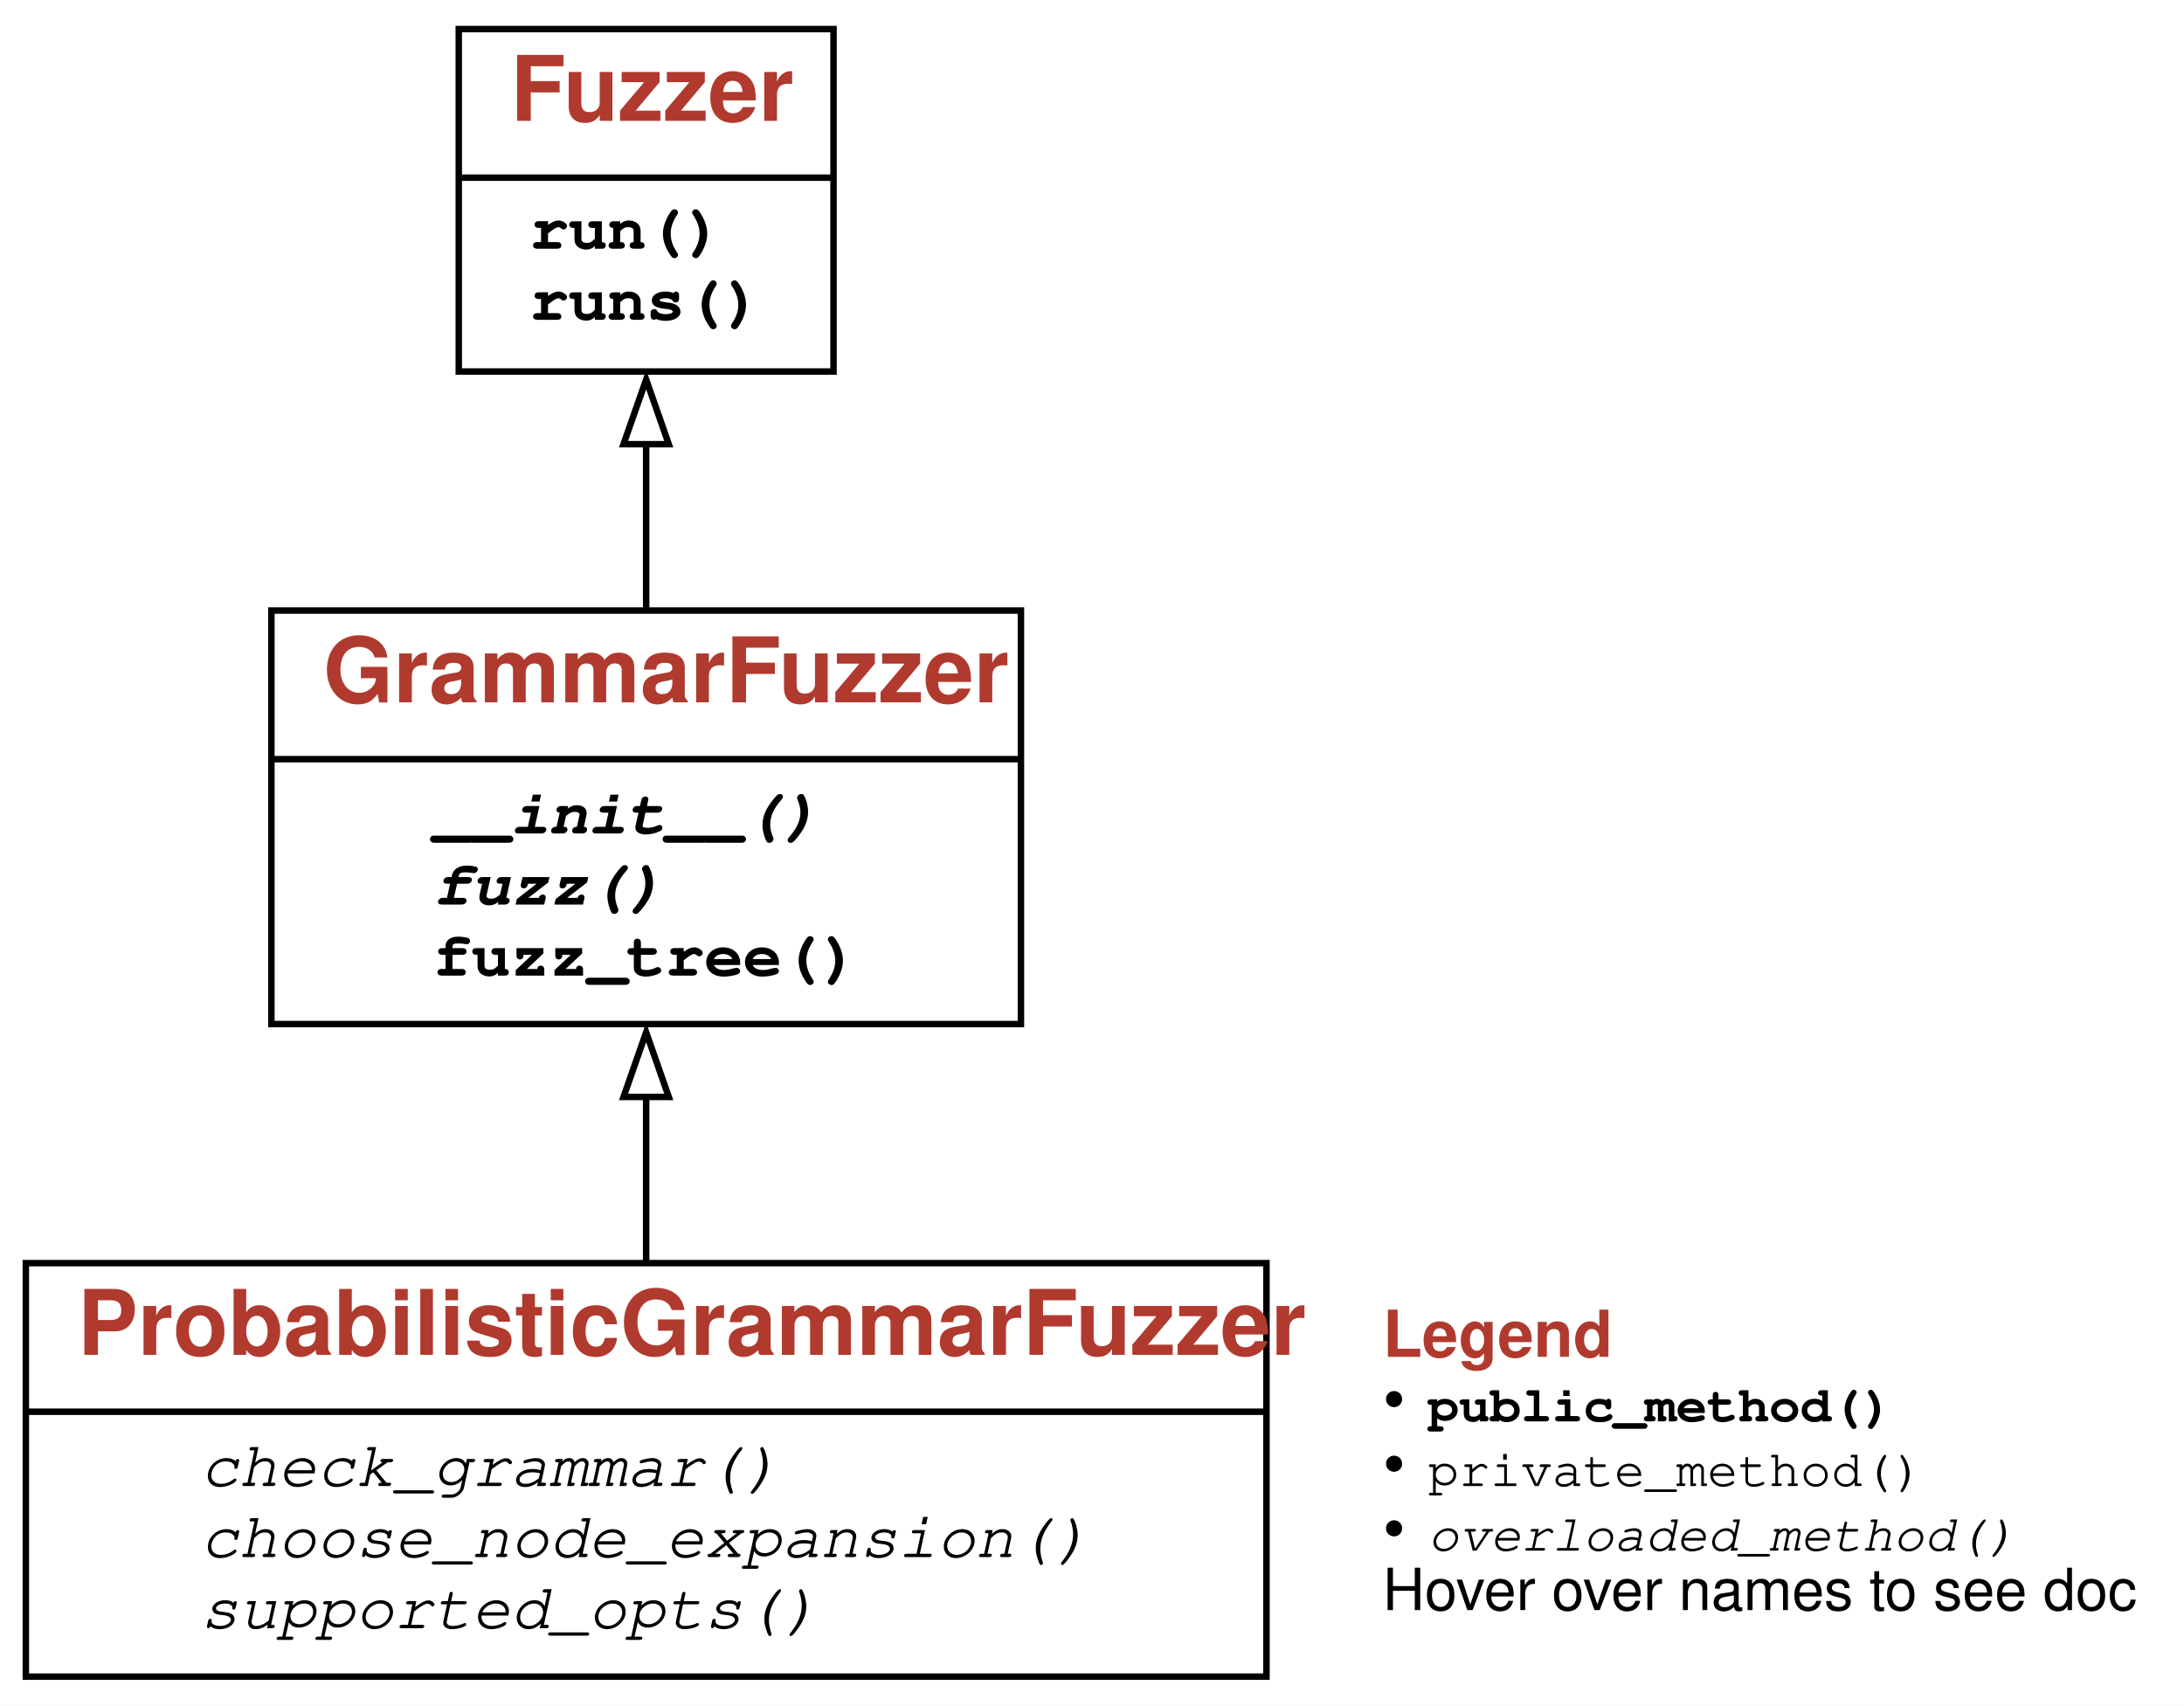
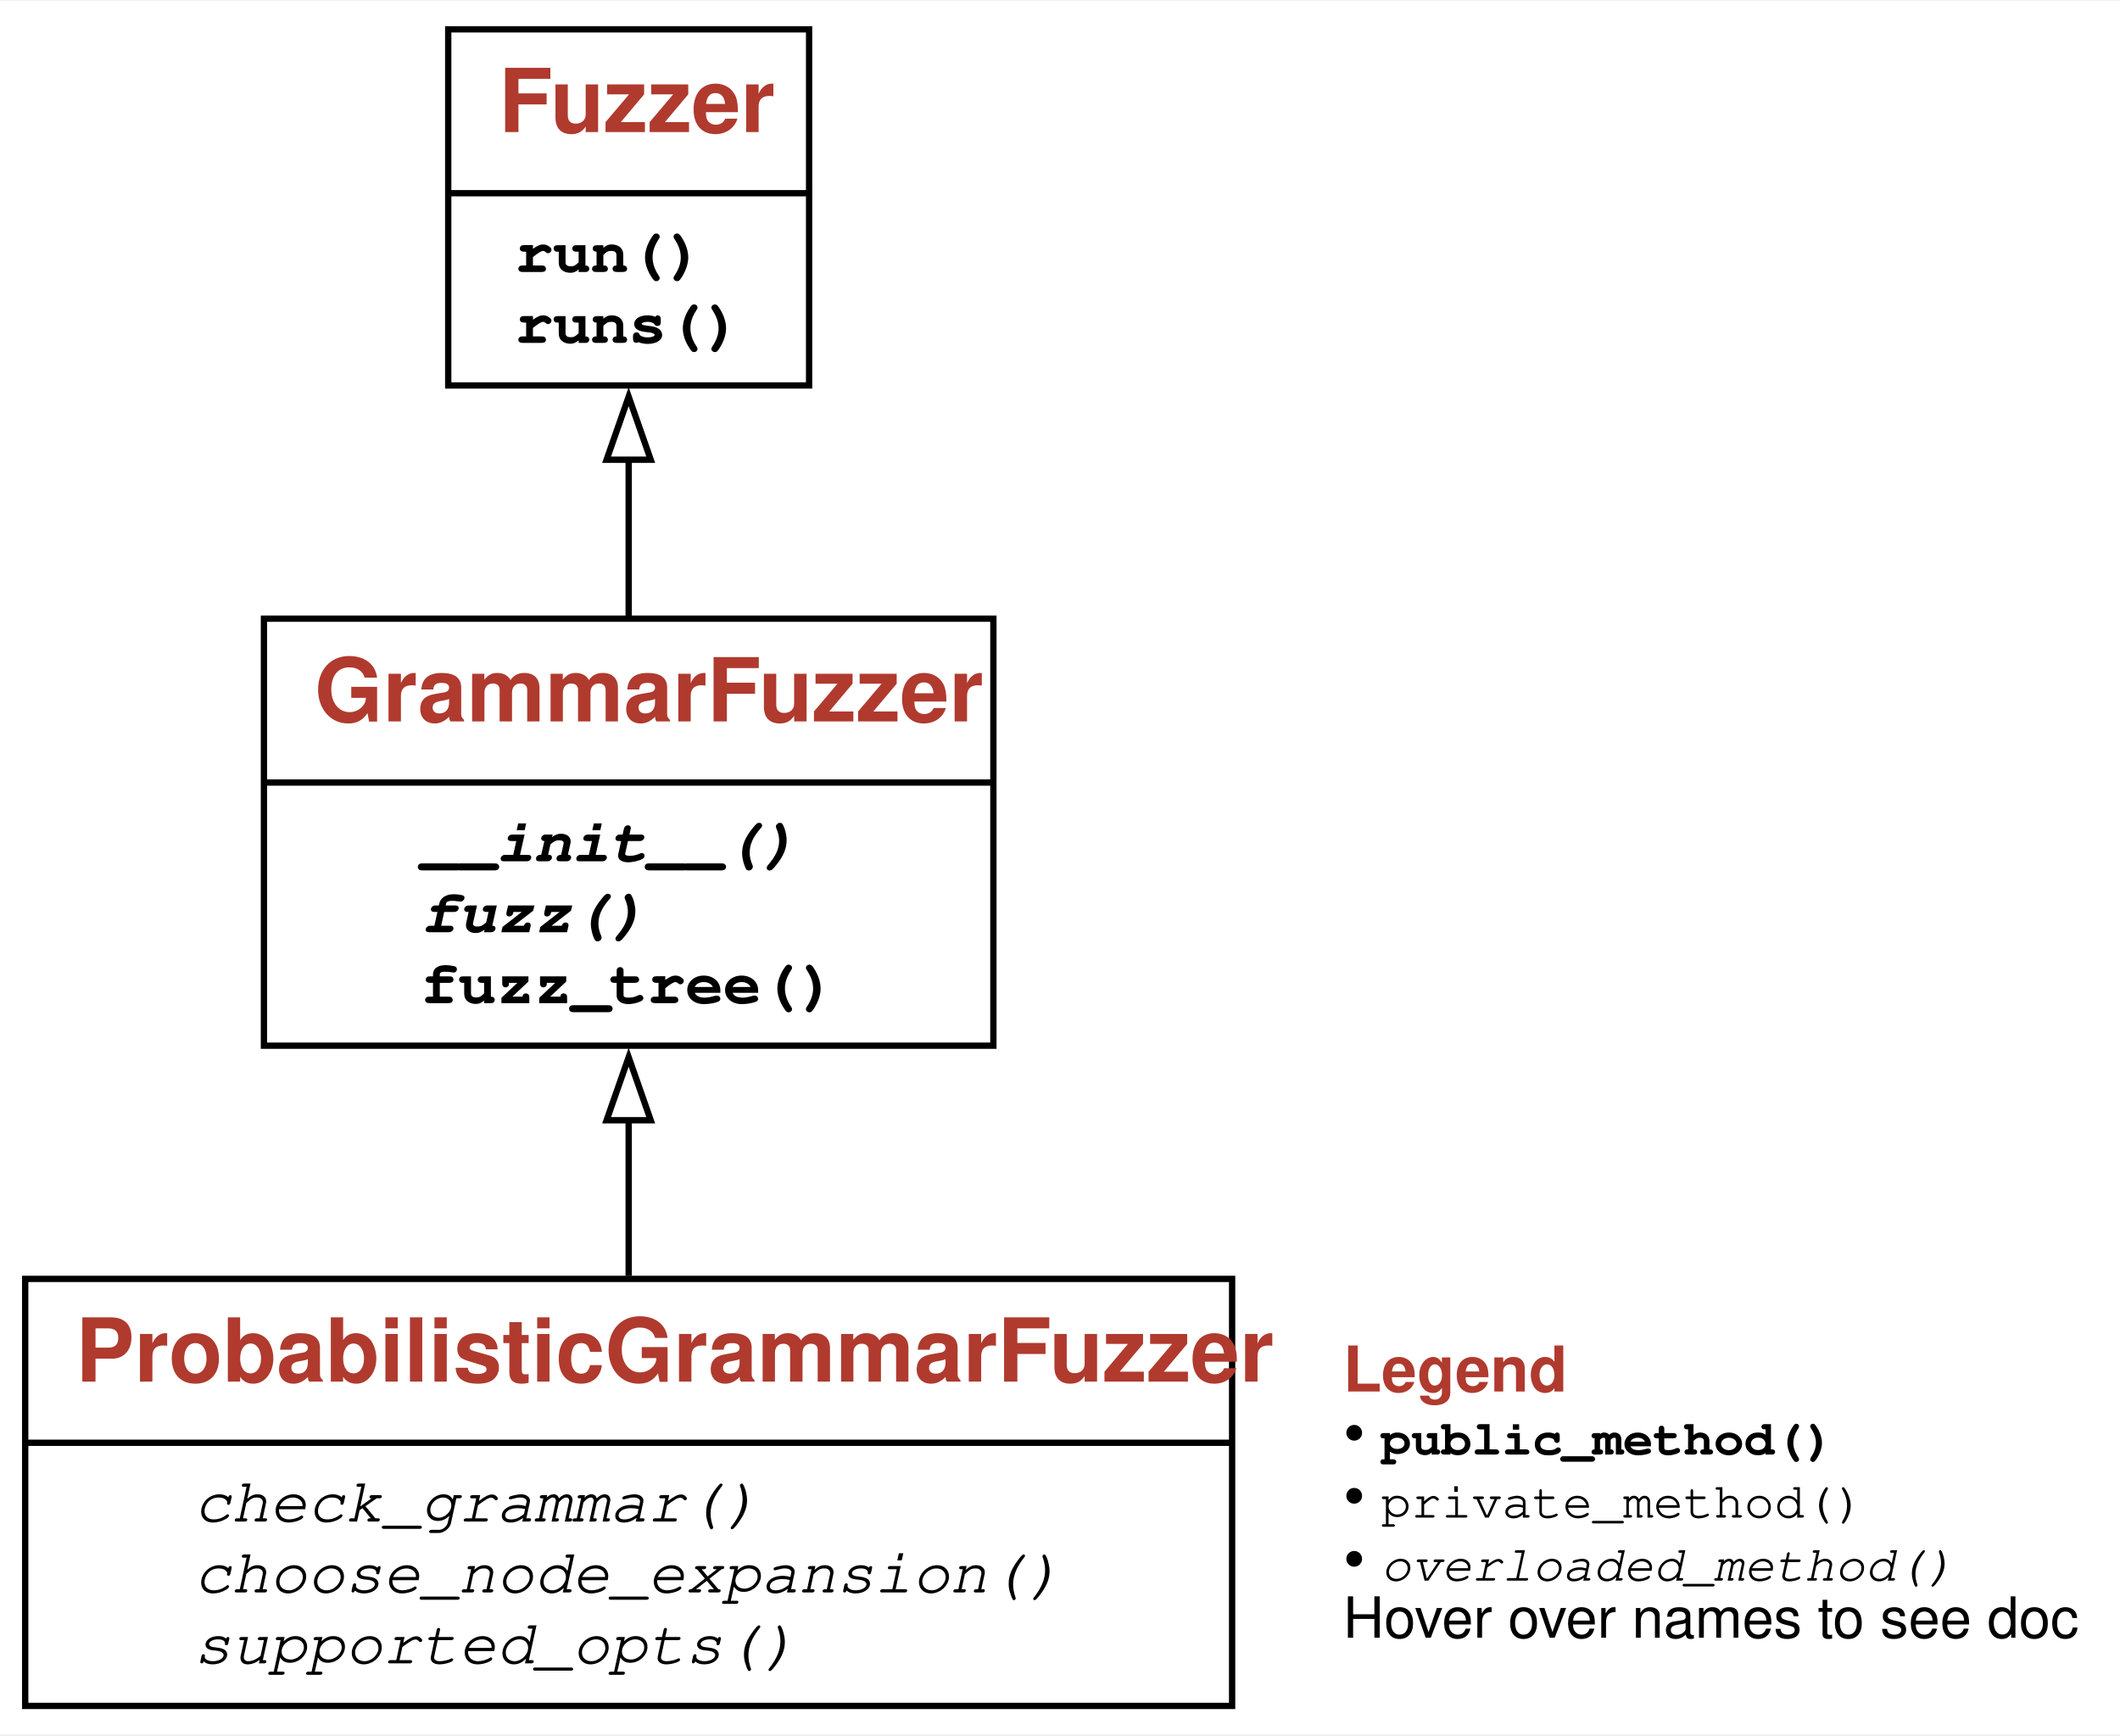
- <svg xmlns="http://www.w3.org/2000/svg" xmlns:xlink="http://www.w3.org/1999/xlink" width="338pt" height="264pt" viewBox="0.00 0.00 338.00 264.00">
-   <g id="graph0" class="graph" transform="scale(1 1) rotate(0) translate(4 260)">
+ <svg xmlns="http://www.w3.org/2000/svg" xmlns:xlink="http://www.w3.org/1999/xlink" width="336pt" height="275pt" viewBox="0.00 0.00 336.38 275.00">
+   <g id="graph0" class="graph" transform="scale(1 1) rotate(0) translate(4 271)">
    <g id="a_graph0">
      <a xlink:title="ProbabilisticGrammarFuzzer class hierarchy">
-         <polygon fill="white" stroke="none" points="-4,4 -4,-260 334,-260 334,4 -4,4" />
+         <polygon fill="white" stroke="none" points="-4,4 -4,-271 332.38,-271 332.38,4 -4,4" />
      </a>
    </g>
    <g id="node1" class="node">
      <g id="a_node1">
        <a xlink:href="#" xlink:title="class ProbabilisticGrammarFuzzer:&#10;A grammar-based fuzzer respecting probabilities in grammars.">
-           <polygon fill="none" stroke="black" points="0,-0.5 0,-64.5 192,-64.5 192,-0.5 0,-0.5" />
-           <text text-anchor="start" x="8" y="-50.3" font-family="Patua One, Helvetica, sans-serif" font-weight="bold" font-size="14.00" fill="#b03a2e">ProbabilisticGrammarFuzzer</text>
-           <polyline fill="none" stroke="black" points="0,-41.5 192,-41.5" />
+           <polygon fill="none" stroke="black" points="0,-0.5 0,-68.25 191.5,-68.25 191.5,-0.5 0,-0.5" />
+           <text text-anchor="start" x="8" y="-51.95" font-family="Patua One, Helvetica, sans-serif" font-weight="bold" font-size="14.00" fill="#b03a2e">ProbabilisticGrammarFuzzer</text>
+           <polyline fill="none" stroke="black" points="0,-42.25 191.5,-42.25" />
          <g id="a_node1_0">
            <a xlink:href="#" xlink:title="ProbabilisticGrammarFuzzer">
              <g id="a_node1_1">
                <a xlink:href="#" xlink:title="check_grammar(self) -&gt; None:&#10;Check the grammar passed">
-                   <text text-anchor="start" x="27" y="-30" font-family="'Fira Mono', 'Source Code Pro', 'Courier', monospace" font-style="italic" font-size="10.00">check_grammar()</text>
+                   <text text-anchor="start" x="26.75" y="-29.75" font-family="'Fira Mono', 'Source Code Pro', 'Courier', monospace" font-style="italic" font-size="10.00">check_grammar()</text>
                </a>
              </g>
              <g id="a_node1_2">
                <a xlink:href="#" xlink:title="choose_node_expansion(self, node: DerivationTree, children_alternatives: List[Any]) -&gt; int:&#10;Return index of expansion in `children_alternatives` to be selected.&#10;'children_alternatives`: a list of possible children for `node`.&#10;Defaults to random. To be overloaded in subclasses.">
-                   <text text-anchor="start" x="27" y="-19" font-family="'Fira Mono', 'Source Code Pro', 'Courier', monospace" font-style="italic" font-size="10.00">choose_node_expansion()</text>
+                   <text text-anchor="start" x="26.75" y="-18.5" font-family="'Fira Mono', 'Source Code Pro', 'Courier', monospace" font-style="italic" font-size="10.00">choose_node_expansion()</text>
                </a>
              </g>
              <g id="a_node1_3">
                <a xlink:href="#" xlink:title="supported_opts(self) -&gt; Set[str]:&#10;Set of supported options. To be overloaded in subclasses.">
-                   <text text-anchor="start" x="27" y="-8" font-family="'Fira Mono', 'Source Code Pro', 'Courier', monospace" font-style="italic" font-size="10.00">supported_opts()</text>
+                   <text text-anchor="start" x="26.75" y="-7.25" font-family="'Fira Mono', 'Source Code Pro', 'Courier', monospace" font-style="italic" font-size="10.00">supported_opts()</text>
                </a>
              </g>
            </a>
          </g>
        </a>
      </g>
    </g>
    <g id="node2" class="node">
      <g id="a_node2">
        <a xlink:href="GrammarFuzzer.ipynb" xlink:title="class GrammarFuzzer:&#10;Produce strings from grammars efficiently, using derivation trees.">
-           <polygon fill="none" stroke="black" points="38,-101.5 38,-165.5 154,-165.5 154,-101.5 38,-101.5" />
-           <text text-anchor="start" x="46" y="-151.3" font-family="Patua One, Helvetica, sans-serif" font-weight="bold" font-size="14.00" fill="#b03a2e">GrammarFuzzer</text>
-           <polyline fill="none" stroke="black" points="38,-142.5 154,-142.5" />
+           <polygon fill="none" stroke="black" points="37.88,-105.25 37.88,-173 153.62,-173 153.62,-105.25 37.88,-105.25" />
+           <text text-anchor="start" x="45.88" y="-156.7" font-family="Patua One, Helvetica, sans-serif" font-weight="bold" font-size="14.00" fill="#b03a2e">GrammarFuzzer</text>
+           <polyline fill="none" stroke="black" points="37.88,-147 153.62,-147" />
          <g id="a_node2_4">
            <a xlink:href="#" xlink:title="GrammarFuzzer">
              <g id="a_node2_5">
                <a xlink:href="GrammarFuzzer.ipynb" xlink:title="__init__(self, grammar: Dict[str, List[Expansion]], start_symbol: str = '&lt;start&gt;', min_nonterminals: int = 0, max_nonterminals: int = 10, disp: bool = False, log: Union[bool, int] = False) -&gt; None:&#10;Produce strings from `grammar`, starting with `start_symbol`.&#10;If `min_nonterminals` or `max_nonterminals` is given, use them as limits&#10;for the number of nonterminals produced.&#10;If `disp` is set, display the intermediate derivation trees.&#10;If `log` is set, show intermediate steps as text on standard output.">
-                   <text text-anchor="start" x="63" y="-131" font-family="'Fira Mono', 'Source Code Pro', 'Courier', monospace" font-weight="bold" font-style="italic" font-size="10.00">__init__()</text>
+                   <text text-anchor="start" x="62.75" y="-134.5" font-family="'Fira Mono', 'Source Code Pro', 'Courier', monospace" font-weight="bold" font-style="italic" font-size="10.00">__init__()</text>
                </a>
              </g>
              <g id="a_node2_6">
                <a xlink:href="GrammarFuzzer.ipynb" xlink:title="fuzz(self) -&gt; str:&#10;Produce a string from the grammar.">
-                   <text text-anchor="start" x="63" y="-120" font-family="'Fira Mono', 'Source Code Pro', 'Courier', monospace" font-weight="bold" font-style="italic" font-size="10.00">fuzz()</text>
+                   <text text-anchor="start" x="62.75" y="-123.25" font-family="'Fira Mono', 'Source Code Pro', 'Courier', monospace" font-weight="bold" font-style="italic" font-size="10.00">fuzz()</text>
                </a>
              </g>
              <g id="a_node2_7">
                <a xlink:href="GrammarFuzzer.ipynb" xlink:title="fuzz_tree(self) -&gt; DerivationTree:&#10;Produce a derivation tree from the grammar.">
-                   <text text-anchor="start" x="63" y="-109" font-family="'Fira Mono', 'Source Code Pro', 'Courier', monospace" font-weight="bold" font-size="10.00">fuzz_tree()</text>
+                   <text text-anchor="start" x="62.75" y="-112" font-family="'Fira Mono', 'Source Code Pro', 'Courier', monospace" font-weight="bold" font-size="10.00">fuzz_tree()</text>
                </a>
              </g>
            </a>
          </g>
        </a>
      </g>
    </g>
    <g id="edge1" class="edge">
-       <path fill="none" stroke="black" d="M96,-64.28C96,-72.57 96,-81.68 96,-90.47" />
-       <polygon fill="none" stroke="black" points="92.5,-90.22 96,-100.22 99.5,-90.22 92.5,-90.22" />
+       <path fill="none" stroke="black" d="M95.75,-68.73C95.75,-76.62 95.75,-85.16 95.75,-93.45" />
+       <polygon fill="none" stroke="black" points="92.25,-93.42 95.75,-103.42 99.25,-93.42 92.25,-93.42" />
    </g>
    <g id="node3" class="node">
      <g id="a_node3">
        <a xlink:href="Fuzzer.ipynb" xlink:title="class Fuzzer:&#10;Base class for fuzzers.">
-           <polygon fill="none" stroke="black" points="67,-202.5 67,-255.5 125,-255.5 125,-202.5 67,-202.5" />
-           <text text-anchor="start" x="75" y="-241.3" font-family="Patua One, Helvetica, sans-serif" font-weight="bold" font-size="14.00" fill="#b03a2e">Fuzzer</text>
-           <polyline fill="none" stroke="black" points="67,-232.5 125,-232.5" />
+           <polygon fill="none" stroke="black" points="67.12,-210 67.12,-266.5 124.38,-266.5 124.38,-210 67.12,-210" />
+           <text text-anchor="start" x="75.12" y="-250.2" font-family="Patua One, Helvetica, sans-serif" font-weight="bold" font-size="14.00" fill="#b03a2e">Fuzzer</text>
+           <polyline fill="none" stroke="black" points="67.12,-240.5 124.38,-240.5" />
          <g id="a_node3_8">
            <a xlink:href="#" xlink:title="Fuzzer">
              <g id="a_node3_9">
                <a xlink:href="Fuzzer.ipynb" xlink:title="run(self, runner: Fuzzer.Runner = &lt;Fuzzer.Runner object&gt;) -&gt; Tuple[subprocess.CompletedProcess, str]:&#10;Run `runner` with fuzz input">
-                   <text text-anchor="start" x="78" y="-221.5" font-family="'Fira Mono', 'Source Code Pro', 'Courier', monospace" font-weight="bold" font-size="10.00">run()</text>
+                   <text text-anchor="start" x="77.75" y="-228" font-family="'Fira Mono', 'Source Code Pro', 'Courier', monospace" font-weight="bold" font-size="10.00">run()</text>
                </a>
              </g>
              <g id="a_node3_10">
                <a xlink:href="Fuzzer.ipynb" xlink:title="runs(self, runner: Fuzzer.Runner = &lt;Fuzzer.PrintRunner object&gt;, trials: int = 10) -&gt; List[Tuple[subprocess.CompletedProcess, str]]:&#10;Run `runner` with fuzz input, `trials` times">
-                   <text text-anchor="start" x="78" y="-210.5" font-family="'Fira Mono', 'Source Code Pro', 'Courier', monospace" font-weight="bold" font-size="10.00">runs()</text>
+                   <text text-anchor="start" x="77.75" y="-216.75" font-family="'Fira Mono', 'Source Code Pro', 'Courier', monospace" font-weight="bold" font-size="10.00">runs()</text>
                </a>
              </g>
            </a>
          </g>
        </a>
      </g>
    </g>
    <g id="edge2" class="edge">
-       <path fill="none" stroke="black" d="M96,-165.37C96,-173.71 96,-182.81 96,-191.43" />
-       <polygon fill="none" stroke="black" points="92.5,-191.25 96,-201.25 99.5,-191.25 92.5,-191.25" />
+       <path fill="none" stroke="black" d="M95.75,-173.28C95.75,-181.35 95.75,-190.05 95.75,-198.35" />
+       <polygon fill="none" stroke="black" points="92.25,-198.22 95.75,-208.22 99.25,-198.22 92.25,-198.22" />
    </g>
    <g id="node4" class="node">
-       <text text-anchor="start" x="210" y="-50" font-family="Patua One, Helvetica, sans-serif" font-weight="bold" font-size="10.00" fill="#b03a2e">Legend</text>
-       <text text-anchor="start" x="210" y="-40" font-family="Patua One, Helvetica, sans-serif" font-size="10.00">• </text>
-       <text text-anchor="start" x="217" y="-40" font-family="'Fira Mono', 'Source Code Pro', 'Courier', monospace" font-weight="bold" font-size="8.00">public_method()</text>
-       <text text-anchor="start" x="210" y="-30" font-family="Patua One, Helvetica, sans-serif" font-size="10.00">• </text>
-       <text text-anchor="start" x="217" y="-30" font-family="'Fira Mono', 'Source Code Pro', 'Courier', monospace" font-size="8.00">private_method()</text>
-       <text text-anchor="start" x="210" y="-20" font-family="Patua One, Helvetica, sans-serif" font-size="10.00">• </text>
-       <text text-anchor="start" x="217" y="-20" font-family="'Fira Mono', 'Source Code Pro', 'Courier', monospace" font-style="italic" font-size="8.00">overloaded_method()</text>
-       <text text-anchor="start" x="210" y="-10.8" font-family="Helvetica,sans-Serif" font-size="9.00">Hover over names to see doc</text>
+       <text text-anchor="start" x="209.12" y="-50.38" font-family="Patua One, Helvetica, sans-serif" font-weight="bold" font-size="10.00" fill="#b03a2e">Legend</text>
+       <text text-anchor="start" x="209.12" y="-40.38" font-family="Patua One, Helvetica, sans-serif" font-size="10.00">• </text>
+       <text text-anchor="start" x="215.12" y="-40.38" font-family="'Fira Mono', 'Source Code Pro', 'Courier', monospace" font-weight="bold" font-size="8.00">public_method()</text>
+       <text text-anchor="start" x="209.12" y="-30.38" font-family="Patua One, Helvetica, sans-serif" font-size="10.00">• </text>
+       <text text-anchor="start" x="215.12" y="-30.38" font-family="'Fira Mono', 'Source Code Pro', 'Courier', monospace" font-size="8.00">private_method()</text>
+       <text text-anchor="start" x="209.12" y="-20.38" font-family="Patua One, Helvetica, sans-serif" font-size="10.00">• </text>
+       <text text-anchor="start" x="215.12" y="-20.38" font-family="'Fira Mono', 'Source Code Pro', 'Courier', monospace" font-style="italic" font-size="8.00">overloaded_method()</text>
+       <text text-anchor="start" x="209.12" y="-11.32" font-family="Helvetica,sans-Serif" font-size="9.00">Hover over names to see doc</text>
    </g>
  </g>
</svg>
